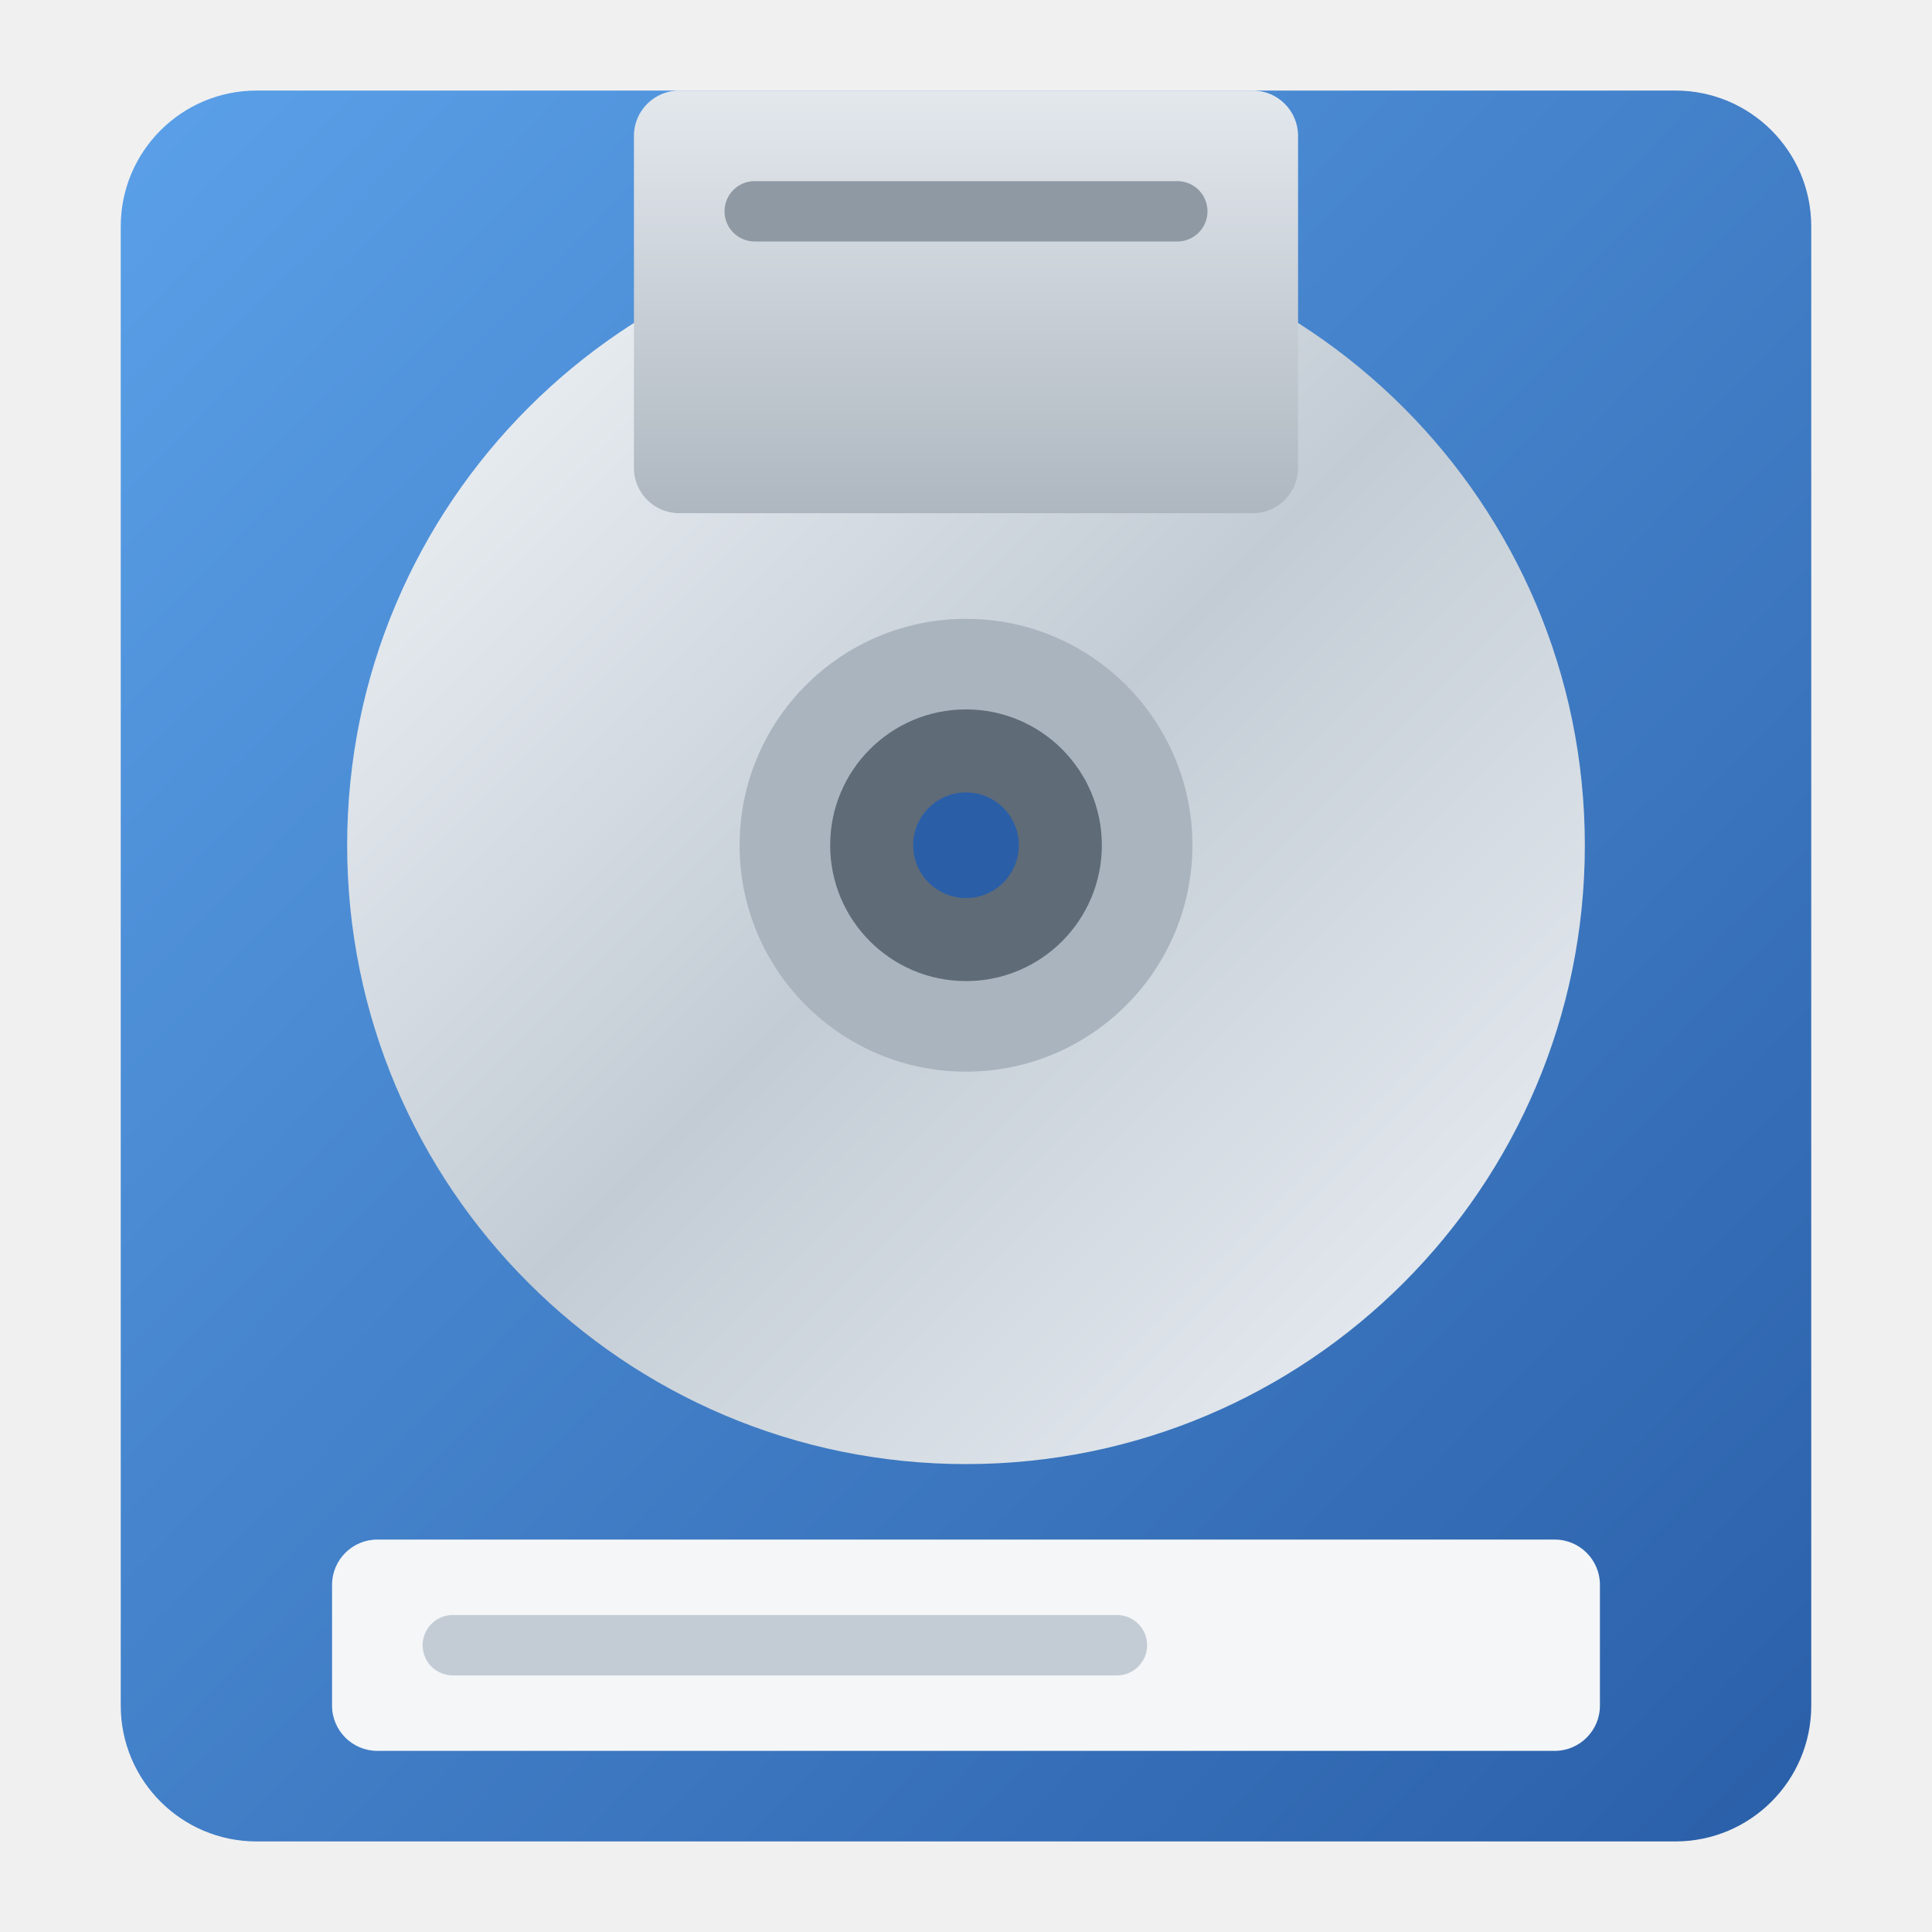
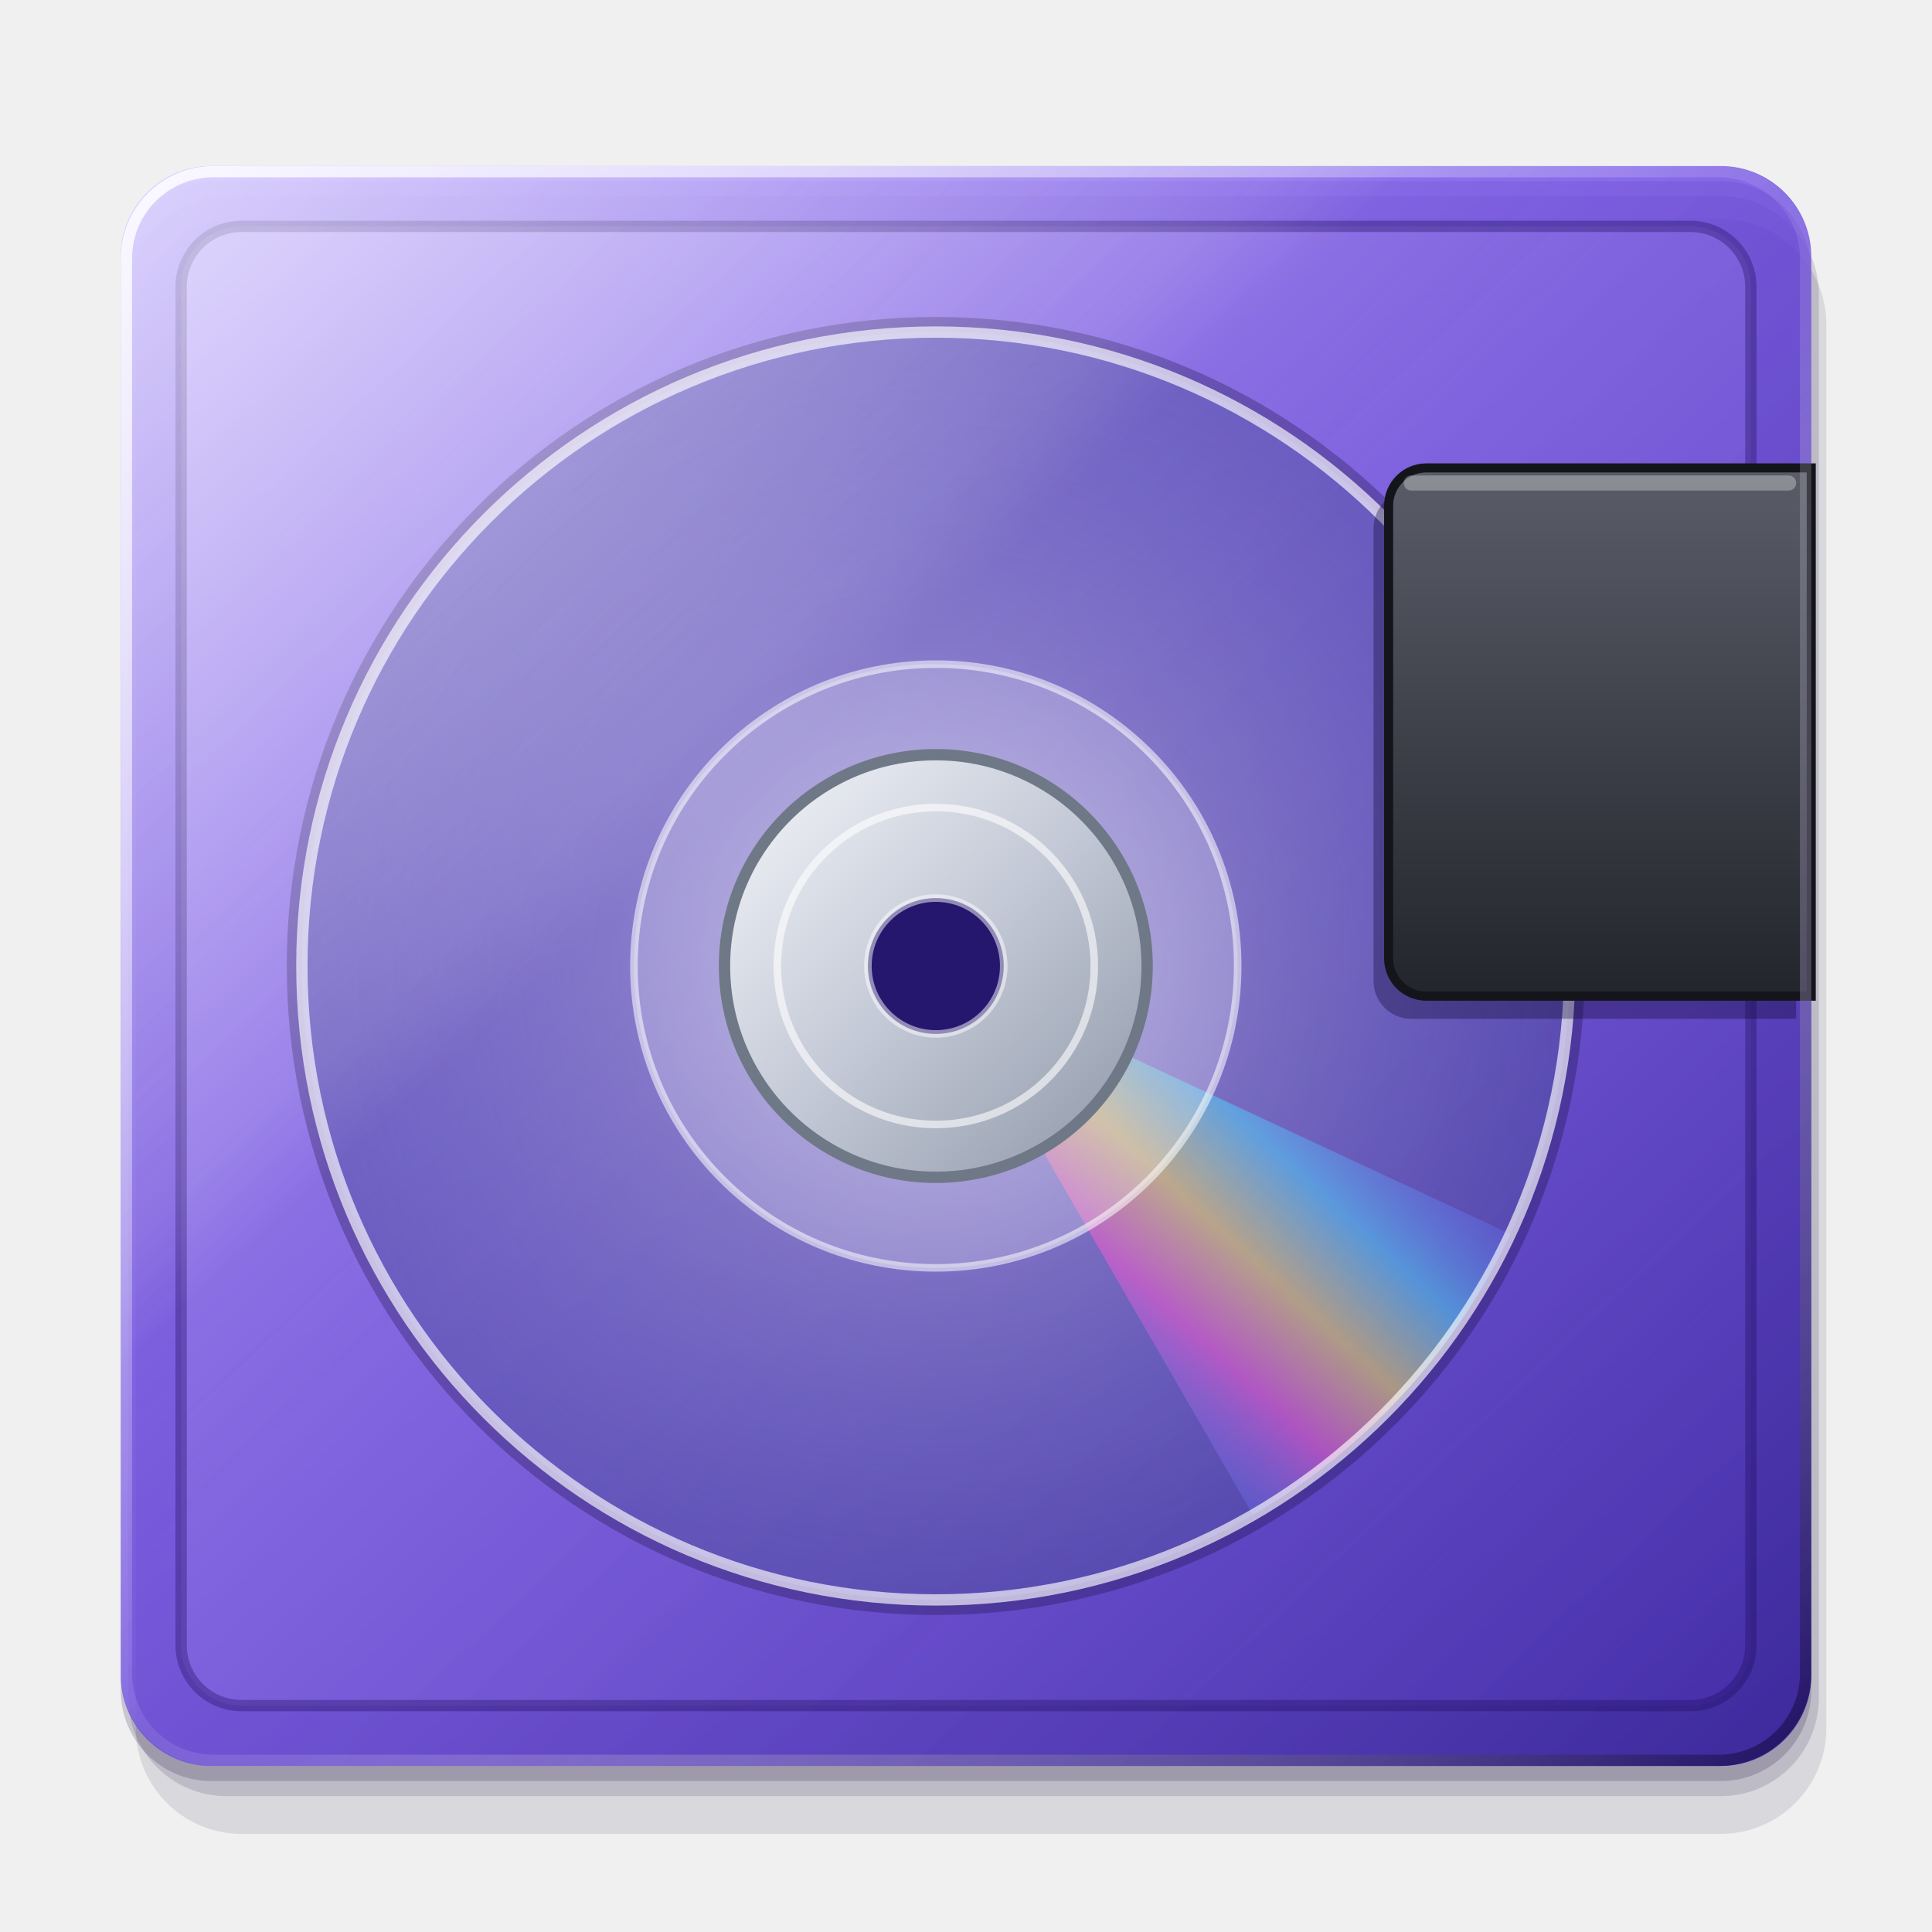
<svg xmlns="http://www.w3.org/2000/svg" viewBox="0 0 256 256">
  <defs>
    <linearGradient id="shell" x1="0" y1="0" x2="1" y2="1">
-       <stop offset="0" stop-color="#5aa0e8" />
-       <stop offset="1" stop-color="#2a5fa8" />
+       <stop offset="0" stop-color="#a58cff" stop-opacity="0.9" />
+       <stop offset="0.45" stop-color="#6a45e6" stop-opacity="0.78" />
+       <stop offset="1" stop-color="#34209a" stop-opacity="0.92" />
    </linearGradient>
-     <linearGradient id="disc" x1="0" y1="0" x2="1" y2="1">
-       <stop offset="0" stop-color="#f4f7fa" />
-       <stop offset="0.5" stop-color="#c3ccd5" />
-       <stop offset="1" stop-color="#eef2f6" />
+     <linearGradient id="rim" x1="0" y1="0" x2="1" y2="1">
+       <stop offset="0" stop-color="#ffffff" stop-opacity="0.85" />
+       <stop offset="0.5" stop-color="#ffffff" stop-opacity="0.08" />
+       <stop offset="1" stop-color="#1a0a55" stop-opacity="0.8" />
    </linearGradient>
-     <linearGradient id="shutter" x1="0" y1="0" x2="0" y2="1">
-       <stop offset="0" stop-color="#e3e8ed" />
-       <stop offset="1" stop-color="#aeb7c0" />
+     <linearGradient id="face" x1="0" y1="0" x2="1" y2="1">
+       <stop offset="0" stop-color="#d9ccff" stop-opacity="0.35" />
+       <stop offset="1" stop-color="#6a45e6" stop-opacity="0.12" />
    </linearGradient>
+     <radialGradient id="disc" cx="0.5" cy="0.5" r="0.5">
+       <stop offset="0" stop-color="#ffffff" stop-opacity="0.6" />
+       <stop offset="0.5" stop-color="#c4ccff" stop-opacity="0.32" />
+       <stop offset="1" stop-color="#8a96ff" stop-opacity="0.22" />
+     </radialGradient>
+     <linearGradient id="rainbow" gradientUnits="userSpaceOnUse" x1="200" y1="164" x2="166" y2="201">
+       <stop offset="0" stop-color="#6a7bff" stop-opacity="0.3" />
+       <stop offset="0.25" stop-color="#4fd8ff" stop-opacity="0.5" />
+       <stop offset="0.5" stop-color="#ffe45a" stop-opacity="0.5" />
+       <stop offset="0.75" stop-color="#ff5ad2" stop-opacity="0.5" />
+       <stop offset="1" stop-color="#6a7bff" stop-opacity="0.3" />
+     </linearGradient>
+     <linearGradient id="hub" x1="0" y1="0" x2="1" y2="1">
+       <stop offset="0" stop-color="#f6f7fb" />
+       <stop offset="0.5" stop-color="#c3c9d6" />
+       <stop offset="1" stop-color="#8e96a6" />
+     </linearGradient>
+     <linearGradient id="plate" x1="0" y1="0" x2="0" y2="1">
+       <stop offset="0" stop-color="#5a5d68" />
+       <stop offset="1" stop-color="#23252c" />
+     </linearGradient>
+     <linearGradient id="gloss" x1="0" y1="0" x2="1" y2="1">
+       <stop offset="0" stop-color="#ffffff" stop-opacity="0.6" />
+       <stop offset="0.45" stop-color="#ffffff" stop-opacity="0.1" />
+       <stop offset="0.5" stop-color="#ffffff" stop-opacity="0" />
+     </linearGradient>
+     <clipPath id="body">
+       <rect x="16" y="22" width="224" height="212" rx="12" />
+     </clipPath>
  </defs>
-   <rect x="16" y="12" width="224" height="232" rx="18" fill="url(#shell)" />
-   <circle cx="128" cy="112" r="82" fill="url(#disc)" />
-   <circle cx="128" cy="112" r="30" fill="#aab4be" />
-   <circle cx="128" cy="112" r="18" fill="#5f6b77" />
-   <circle cx="128" cy="112" r="7" fill="#2a5fa8" />
-   <rect x="84" y="12" width="88" height="56" rx="6" fill="url(#shutter)" />
-   <rect x="96" y="24" width="64" height="8" rx="4" fill="#8f99a3" />
-   <rect x="44" y="204" width="168" height="28" rx="6" fill="#f4f6f8" />
-   <rect x="56" y="214" width="96" height="8" rx="4" fill="#c3ccd5" />
+   <rect x="18" y="29" width="224" height="214" rx="14" fill="#0f0535" opacity="0.10" />
+   <rect x="17" y="26" width="224" height="212" rx="13" fill="#0f0535" opacity="0.14" />
+   <rect x="16" y="24" width="224" height="212" rx="12" fill="#0f0535" opacity="0.18" />
+   <rect x="16" y="22" width="224" height="212" rx="12" fill="url(#shell)" />
+   <rect x="24" y="30" width="208" height="196" rx="8" fill="url(#face)" />
+   <rect x="24" y="30" width="208" height="196" rx="8" fill="none" stroke="#1e0e5c" stroke-opacity="0.35" stroke-width="1.5" />
+   <circle cx="124" cy="128" r="86" fill="#0d0630" opacity="0.28" />
+   <circle cx="124" cy="128" r="84" fill="url(#disc)" />
+   <path d="M124 128 L200.1 163.5 A84 84 0 0 1 166 200.7 Z" fill="url(#rainbow)" />
+   <circle cx="124" cy="128" r="84" fill="none" stroke="#ffffff" stroke-opacity="0.65" stroke-width="1.5" />
+   <circle cx="124" cy="128" r="40" fill="#ffffff" fill-opacity="0.22" stroke="#ffffff" stroke-opacity="0.55" stroke-width="1" />
+   <circle cx="124" cy="128" r="28" fill="url(#hub)" stroke="#6f7886" stroke-width="1.5" />
+   <circle cx="124" cy="128" r="21" fill="none" stroke="#ffffff" stroke-opacity="0.6" stroke-width="1" />
+   <circle cx="124" cy="128" r="9" fill="#25166e" />
+   <circle cx="124" cy="128" r="9" fill="none" stroke="#ffffff" stroke-opacity="0.5" stroke-width="1" />
+   <path d="M238 65 H187 a5 5 0 0 0 -5 5 V130 a5 5 0 0 0 5 5 H238 Z" fill="#0d0630" opacity="0.35" />
+   <path d="M240 62 H189 a5 5 0 0 0 -5 5 V127 a5 5 0 0 0 5 5 H240 Z" fill="url(#plate)" stroke="#14151a" stroke-width="1.2" />
+   <rect x="186" y="63" width="52" height="2" rx="1" fill="#ffffff" opacity="0.3" />
+   <g clip-path="url(#body)">
+     <path d="M16 22 H190 L16 180 Z" fill="url(#gloss)" />
+   </g>
+   <rect x="16.75" y="22.75" width="222.5" height="210.5" rx="11.5" fill="none" stroke="url(#rim)" stroke-width="1.5" />
</svg>
